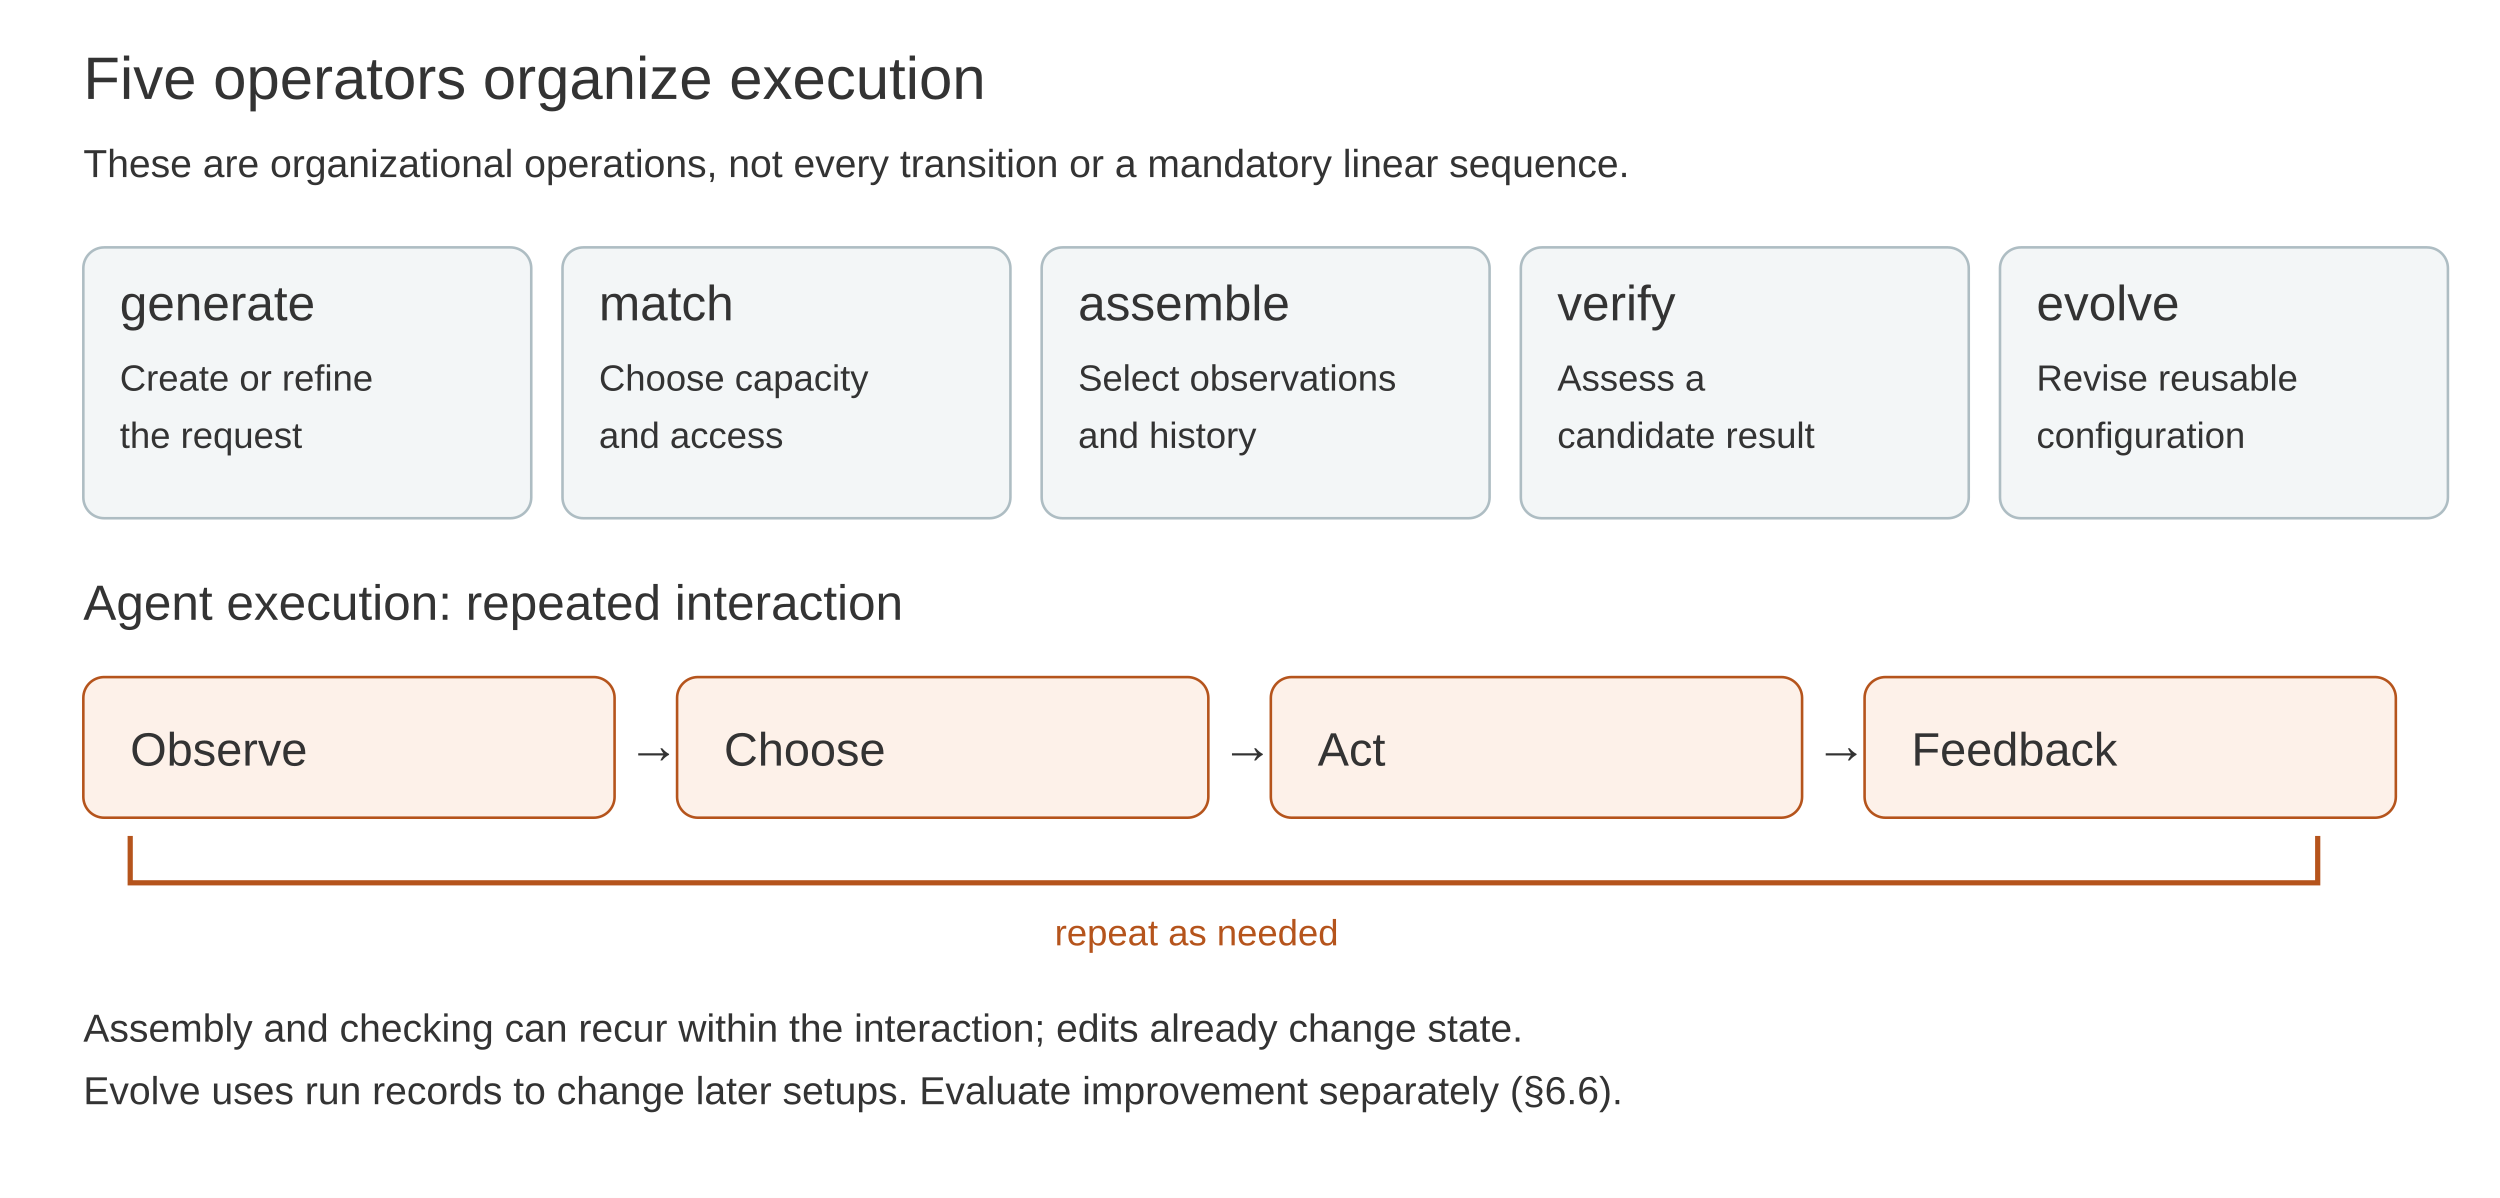
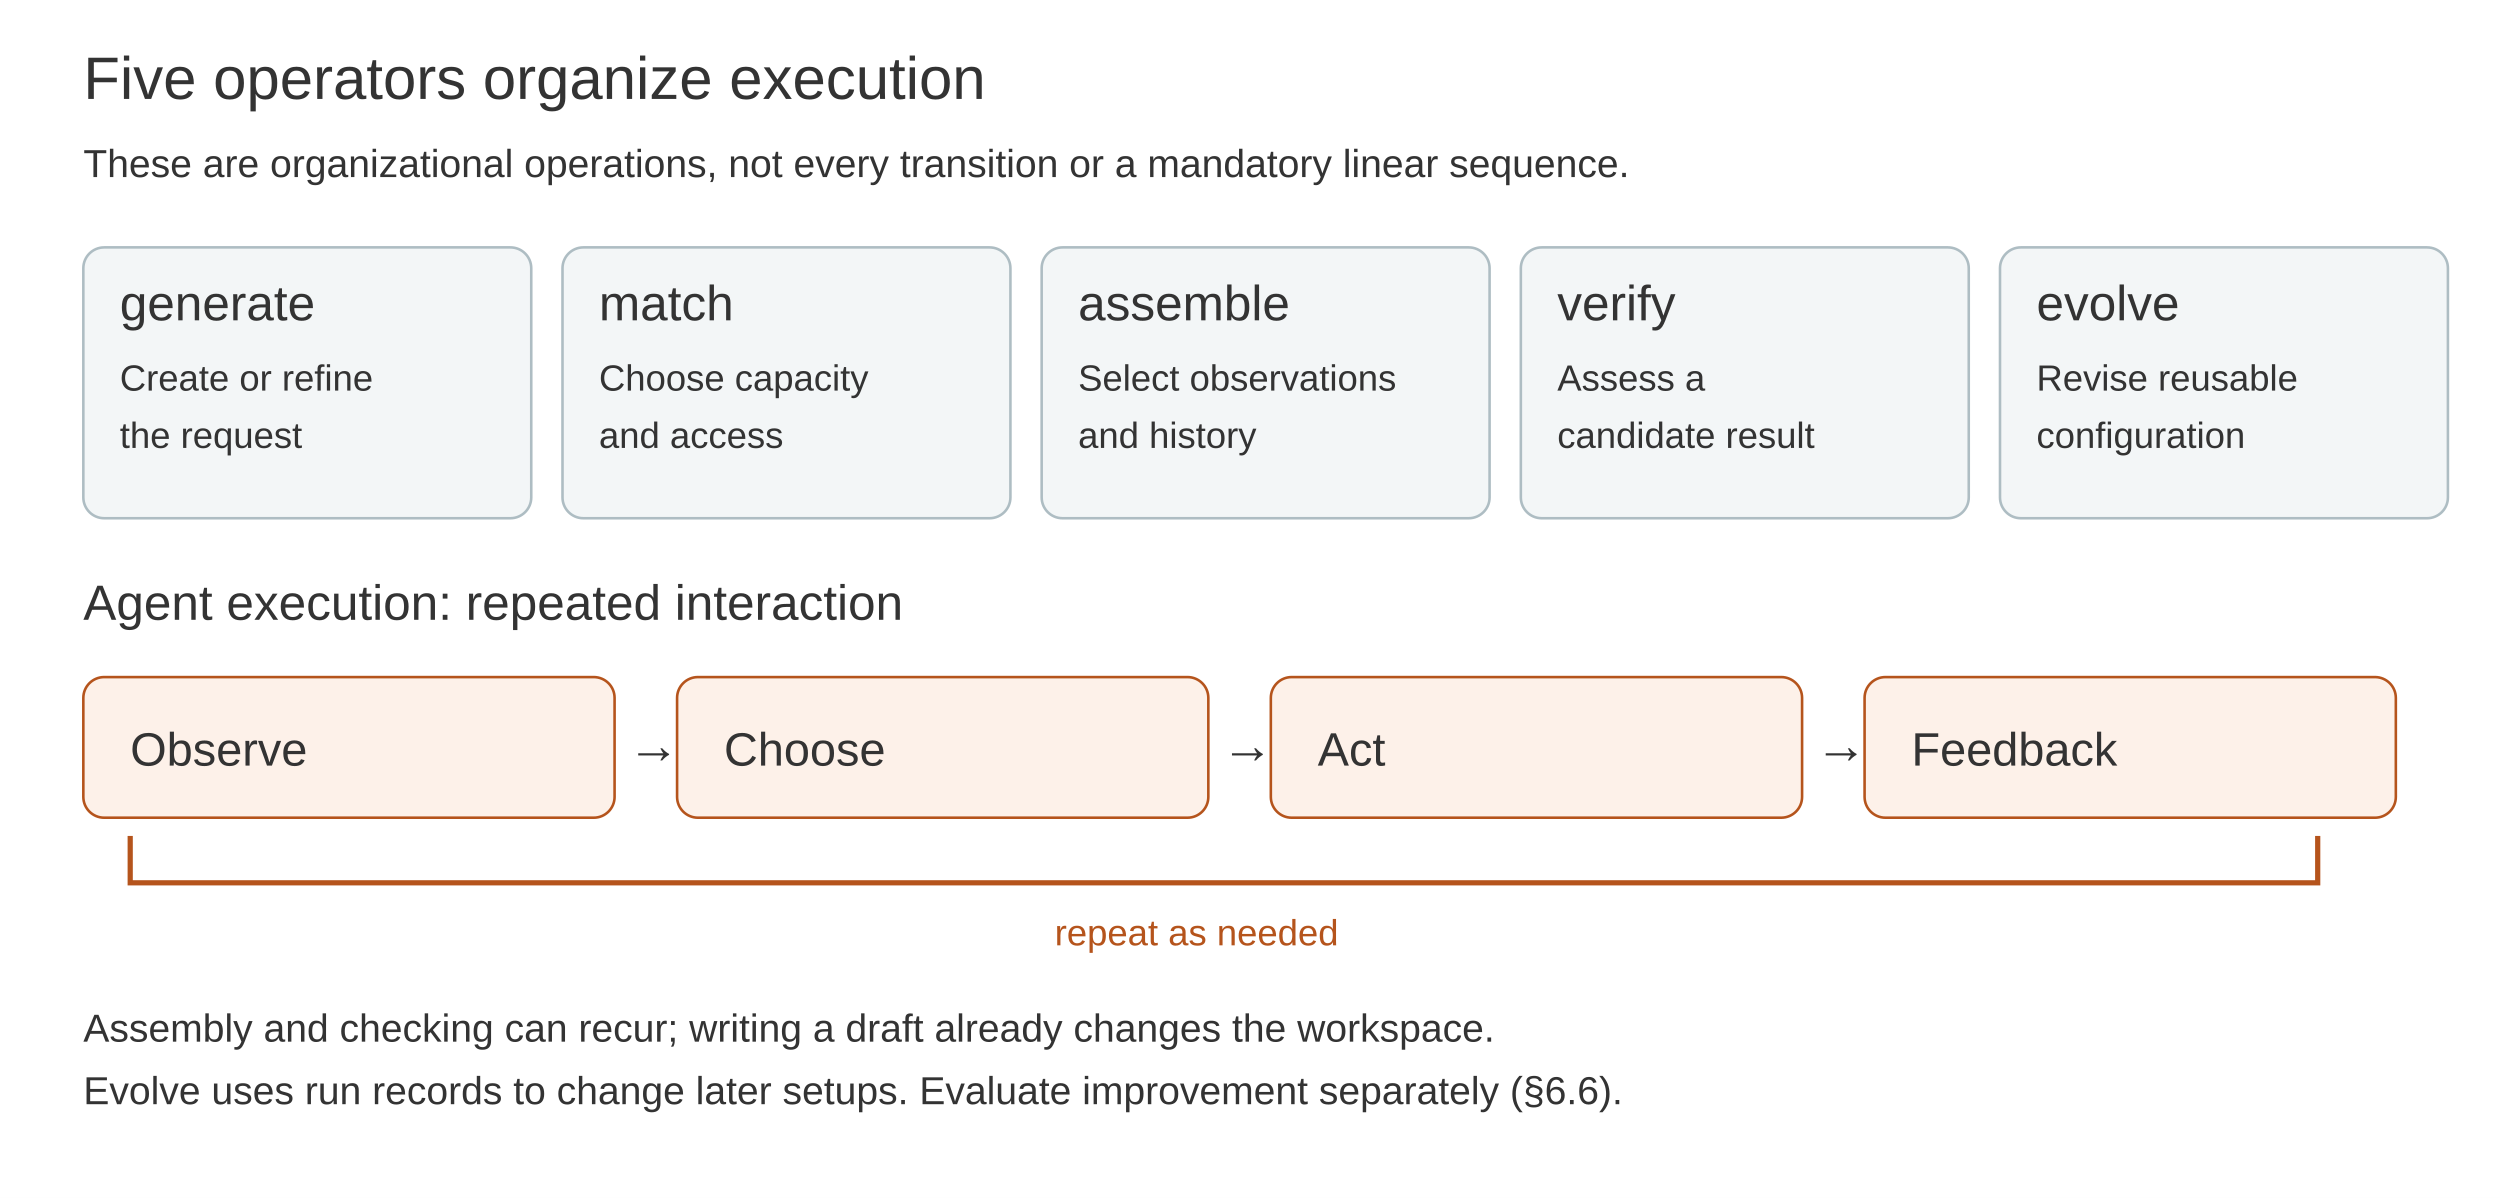
<svg xmlns="http://www.w3.org/2000/svg" width="960" height="460" viewBox="0 0 960 460" font-family="Arial, sans-serif">
  <rect width="960" height="460" fill="#fff" />
  <text x="32" y="38" font-size="23" fill="#333">Five operators organize execution</text>
  <text x="32" y="68" font-size="15" fill="#333">
    These are organizational operations, not every transition or a mandatory linear sequence.
  </text>
  <rect x="32.0" y="95" width="172.0" height="104" rx="8" fill="#f3f6f7" stroke="#aebdc3" />
  <text x="46.0" y="123" font-size="19" fill="#333">generate</text>
  <text x="46.0" y="150" font-size="14" fill="#333">Create or refine</text>
  <text x="46.0" y="172" font-size="14" fill="#333">the request</text>
  <rect x="216.0" y="95" width="172.0" height="104" rx="8" fill="#f3f6f7" stroke="#aebdc3" />
  <text x="230.0" y="123" font-size="19" fill="#333">match</text>
  <text x="230.0" y="150" font-size="14" fill="#333">Choose capacity</text>
  <text x="230.0" y="172" font-size="14" fill="#333">and access</text>
  <rect x="400.0" y="95" width="172.0" height="104" rx="8" fill="#f3f6f7" stroke="#aebdc3" />
  <text x="414.0" y="123" font-size="19" fill="#333">assemble</text>
  <text x="414.0" y="150" font-size="14" fill="#333">Select observations</text>
  <text x="414.0" y="172" font-size="14" fill="#333">and history</text>
  <rect x="584.0" y="95" width="172.0" height="104" rx="8" fill="#f3f6f7" stroke="#aebdc3" />
  <text x="598.0" y="123" font-size="19" fill="#333">verify</text>
  <text x="598.0" y="150" font-size="14" fill="#333">Assess a</text>
  <text x="598.0" y="172" font-size="14" fill="#333">candidate result</text>
  <rect x="768.0" y="95" width="172.0" height="104" rx="8" fill="#f3f6f7" stroke="#aebdc3" />
  <text x="782.0" y="123" font-size="19" fill="#333">evolve</text>
  <text x="782.0" y="150" font-size="14" fill="#333">Revise reusable</text>
  <text x="782.0" y="172" font-size="14" fill="#333">configuration</text>
  <text x="32" y="238" font-size="19" fill="#333">Agent execution: repeated interaction</text>
  <rect x="32" y="260" width="204" height="54" rx="8" fill="#fdf1e9" stroke="#b5541c" />
  <text x="50" y="294" font-size="18" fill="#333">Observe</text>
  <text x="241" y="293" font-size="20" fill="#333">→</text>
  <rect x="260" y="260" width="204" height="54" rx="8" fill="#fdf1e9" stroke="#b5541c" />
  <text x="278" y="294" font-size="18" fill="#333">Choose</text>
  <text x="469" y="293" font-size="20" fill="#333">→</text>
  <rect x="488" y="260" width="204" height="54" rx="8" fill="#fdf1e9" stroke="#b5541c" />
  <text x="506" y="294" font-size="18" fill="#333">Act</text>
  <text x="697" y="293" font-size="20" fill="#333">→</text>
  <rect x="716" y="260" width="204" height="54" rx="8" fill="#fdf1e9" stroke="#b5541c" />
  <text x="734" y="294" font-size="18" fill="#333">Feedback</text>
  <path d="M 890 321 L 890 339 L 50 339 L 50 321" fill="none" stroke="#b5541c" stroke-width="2" />
  <text x="405" y="363" font-size="14" fill="#b5541c">repeat as needed</text>
  <text x="32" y="400" font-size="15" fill="#333">
-     Assembly and checking can recur within the interaction; edits already change state.
+     Assembly and checking can recur; writing a draft already changes the workspace.
  </text>
  <text x="32" y="424" font-size="15" fill="#333">
    Evolve uses run records to change later setups. Evaluate improvement separately (§6.6).
  </text>
</svg>
